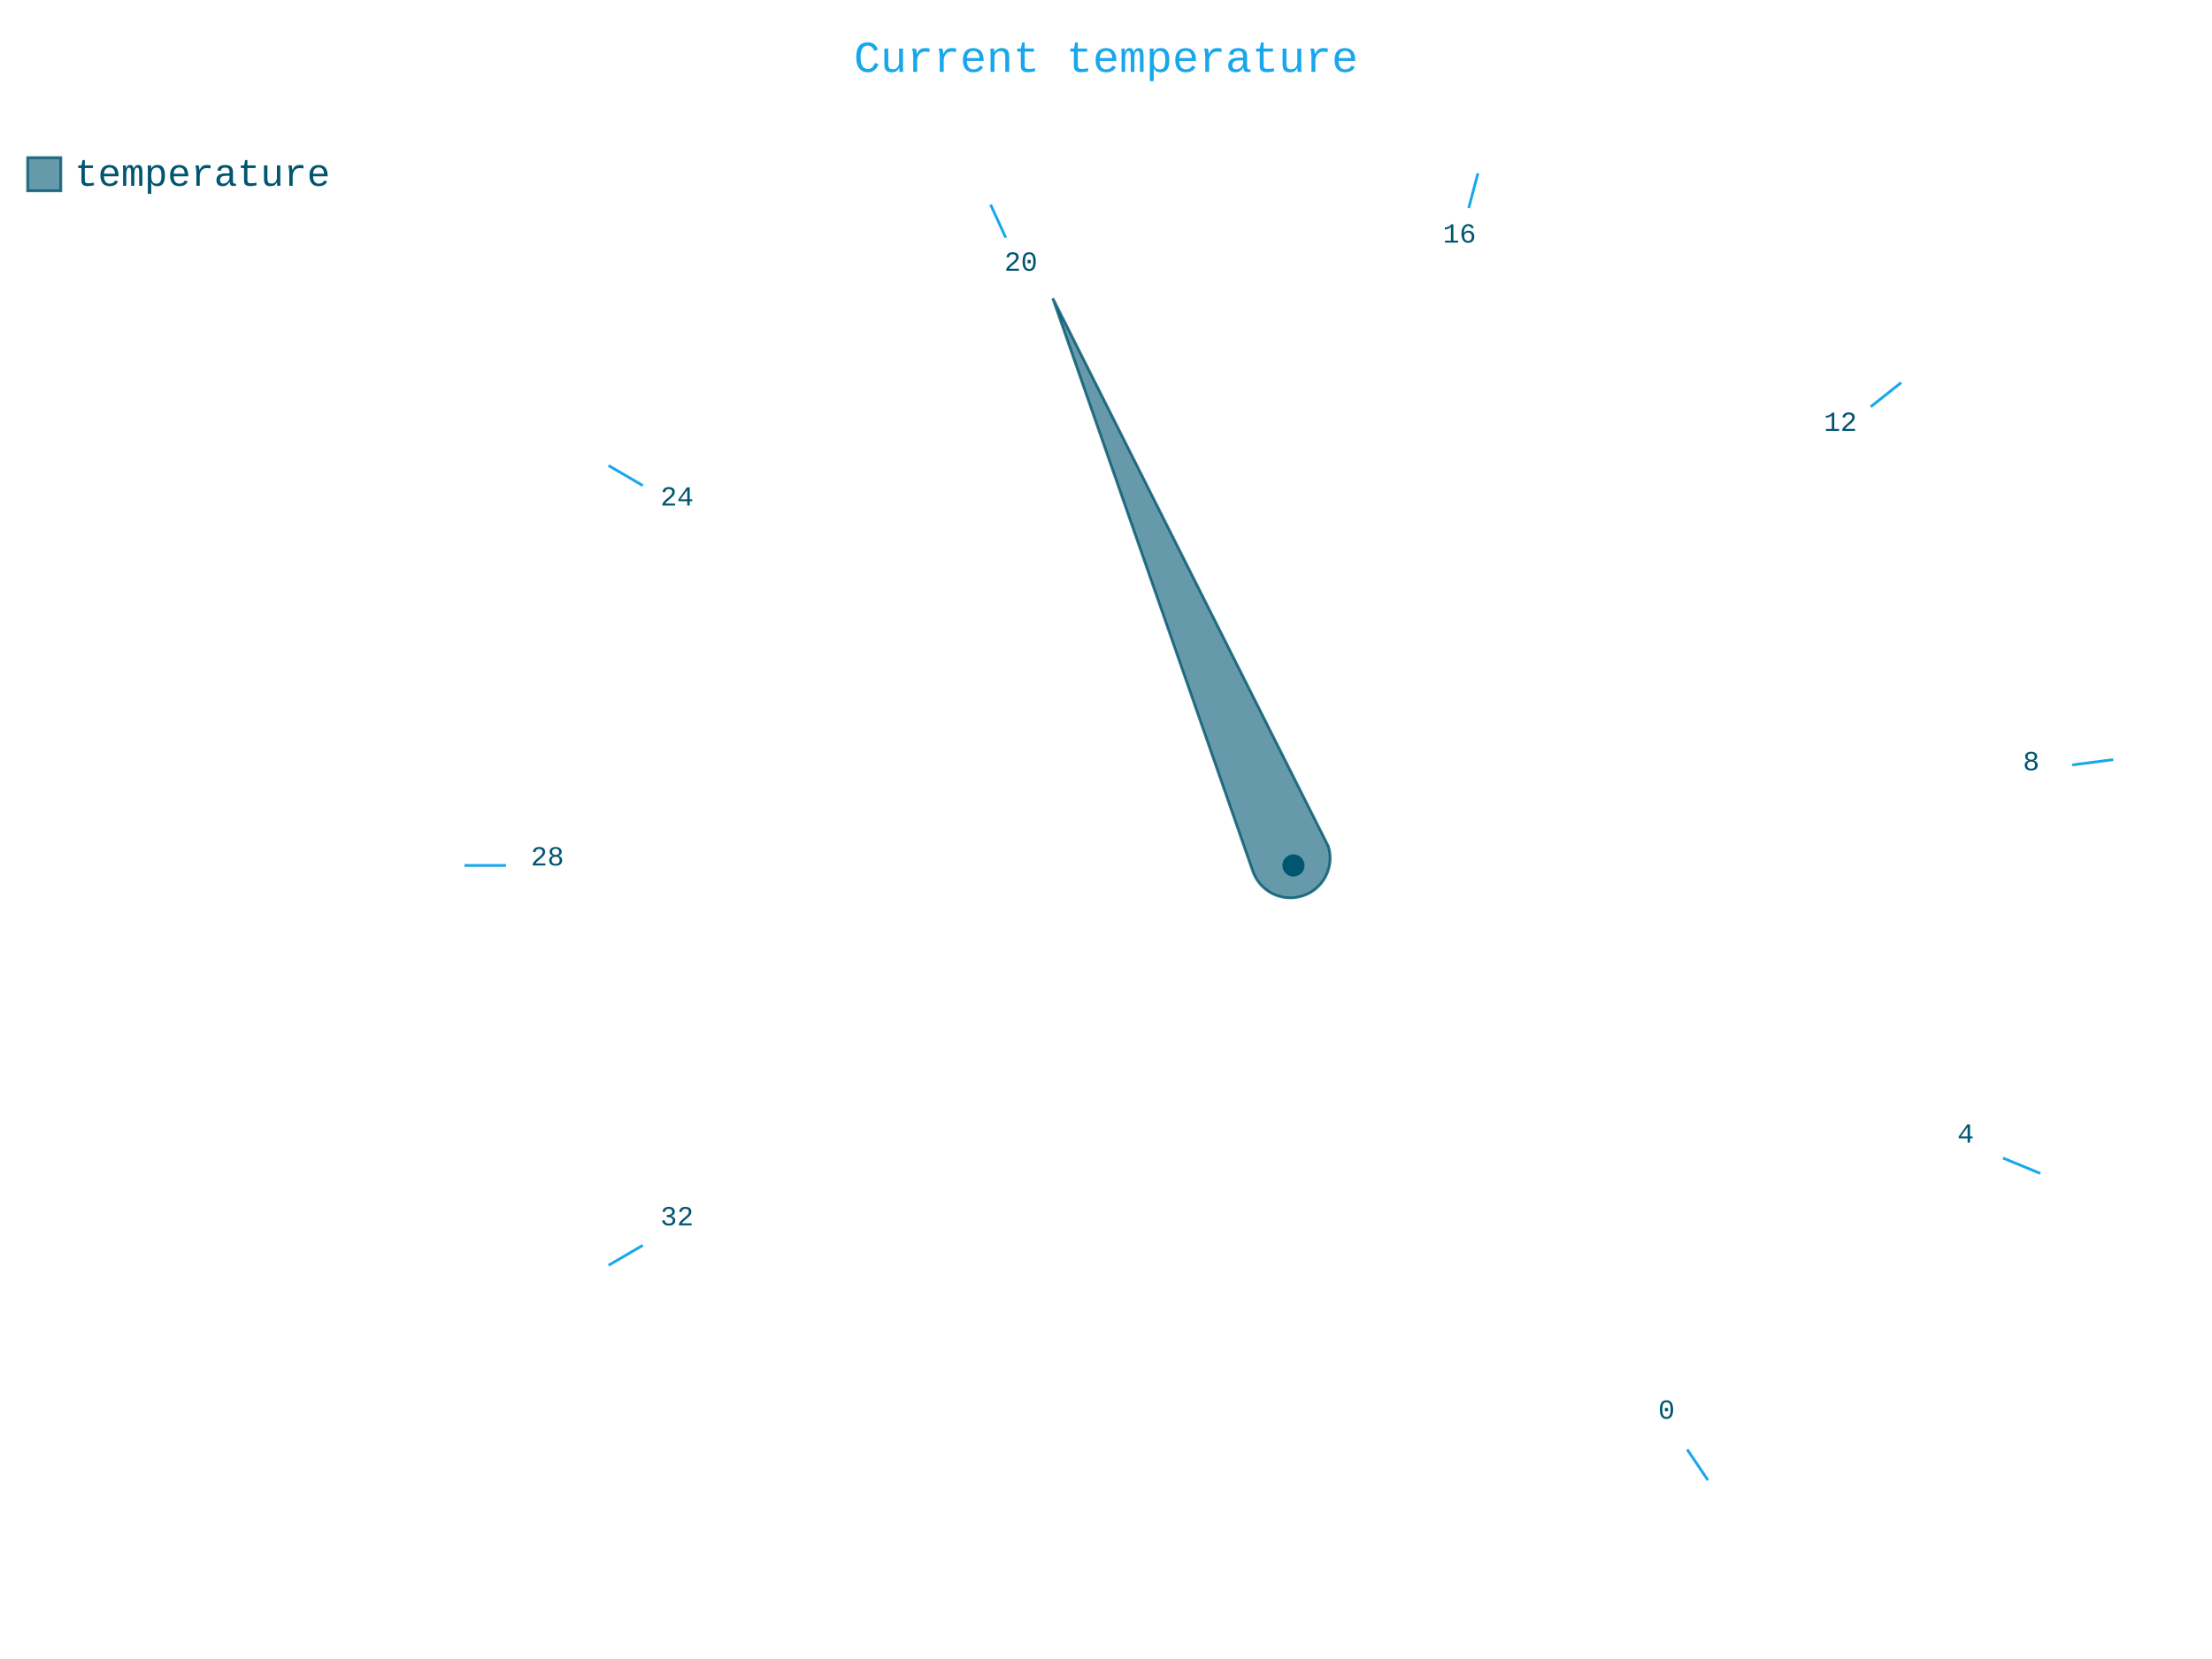
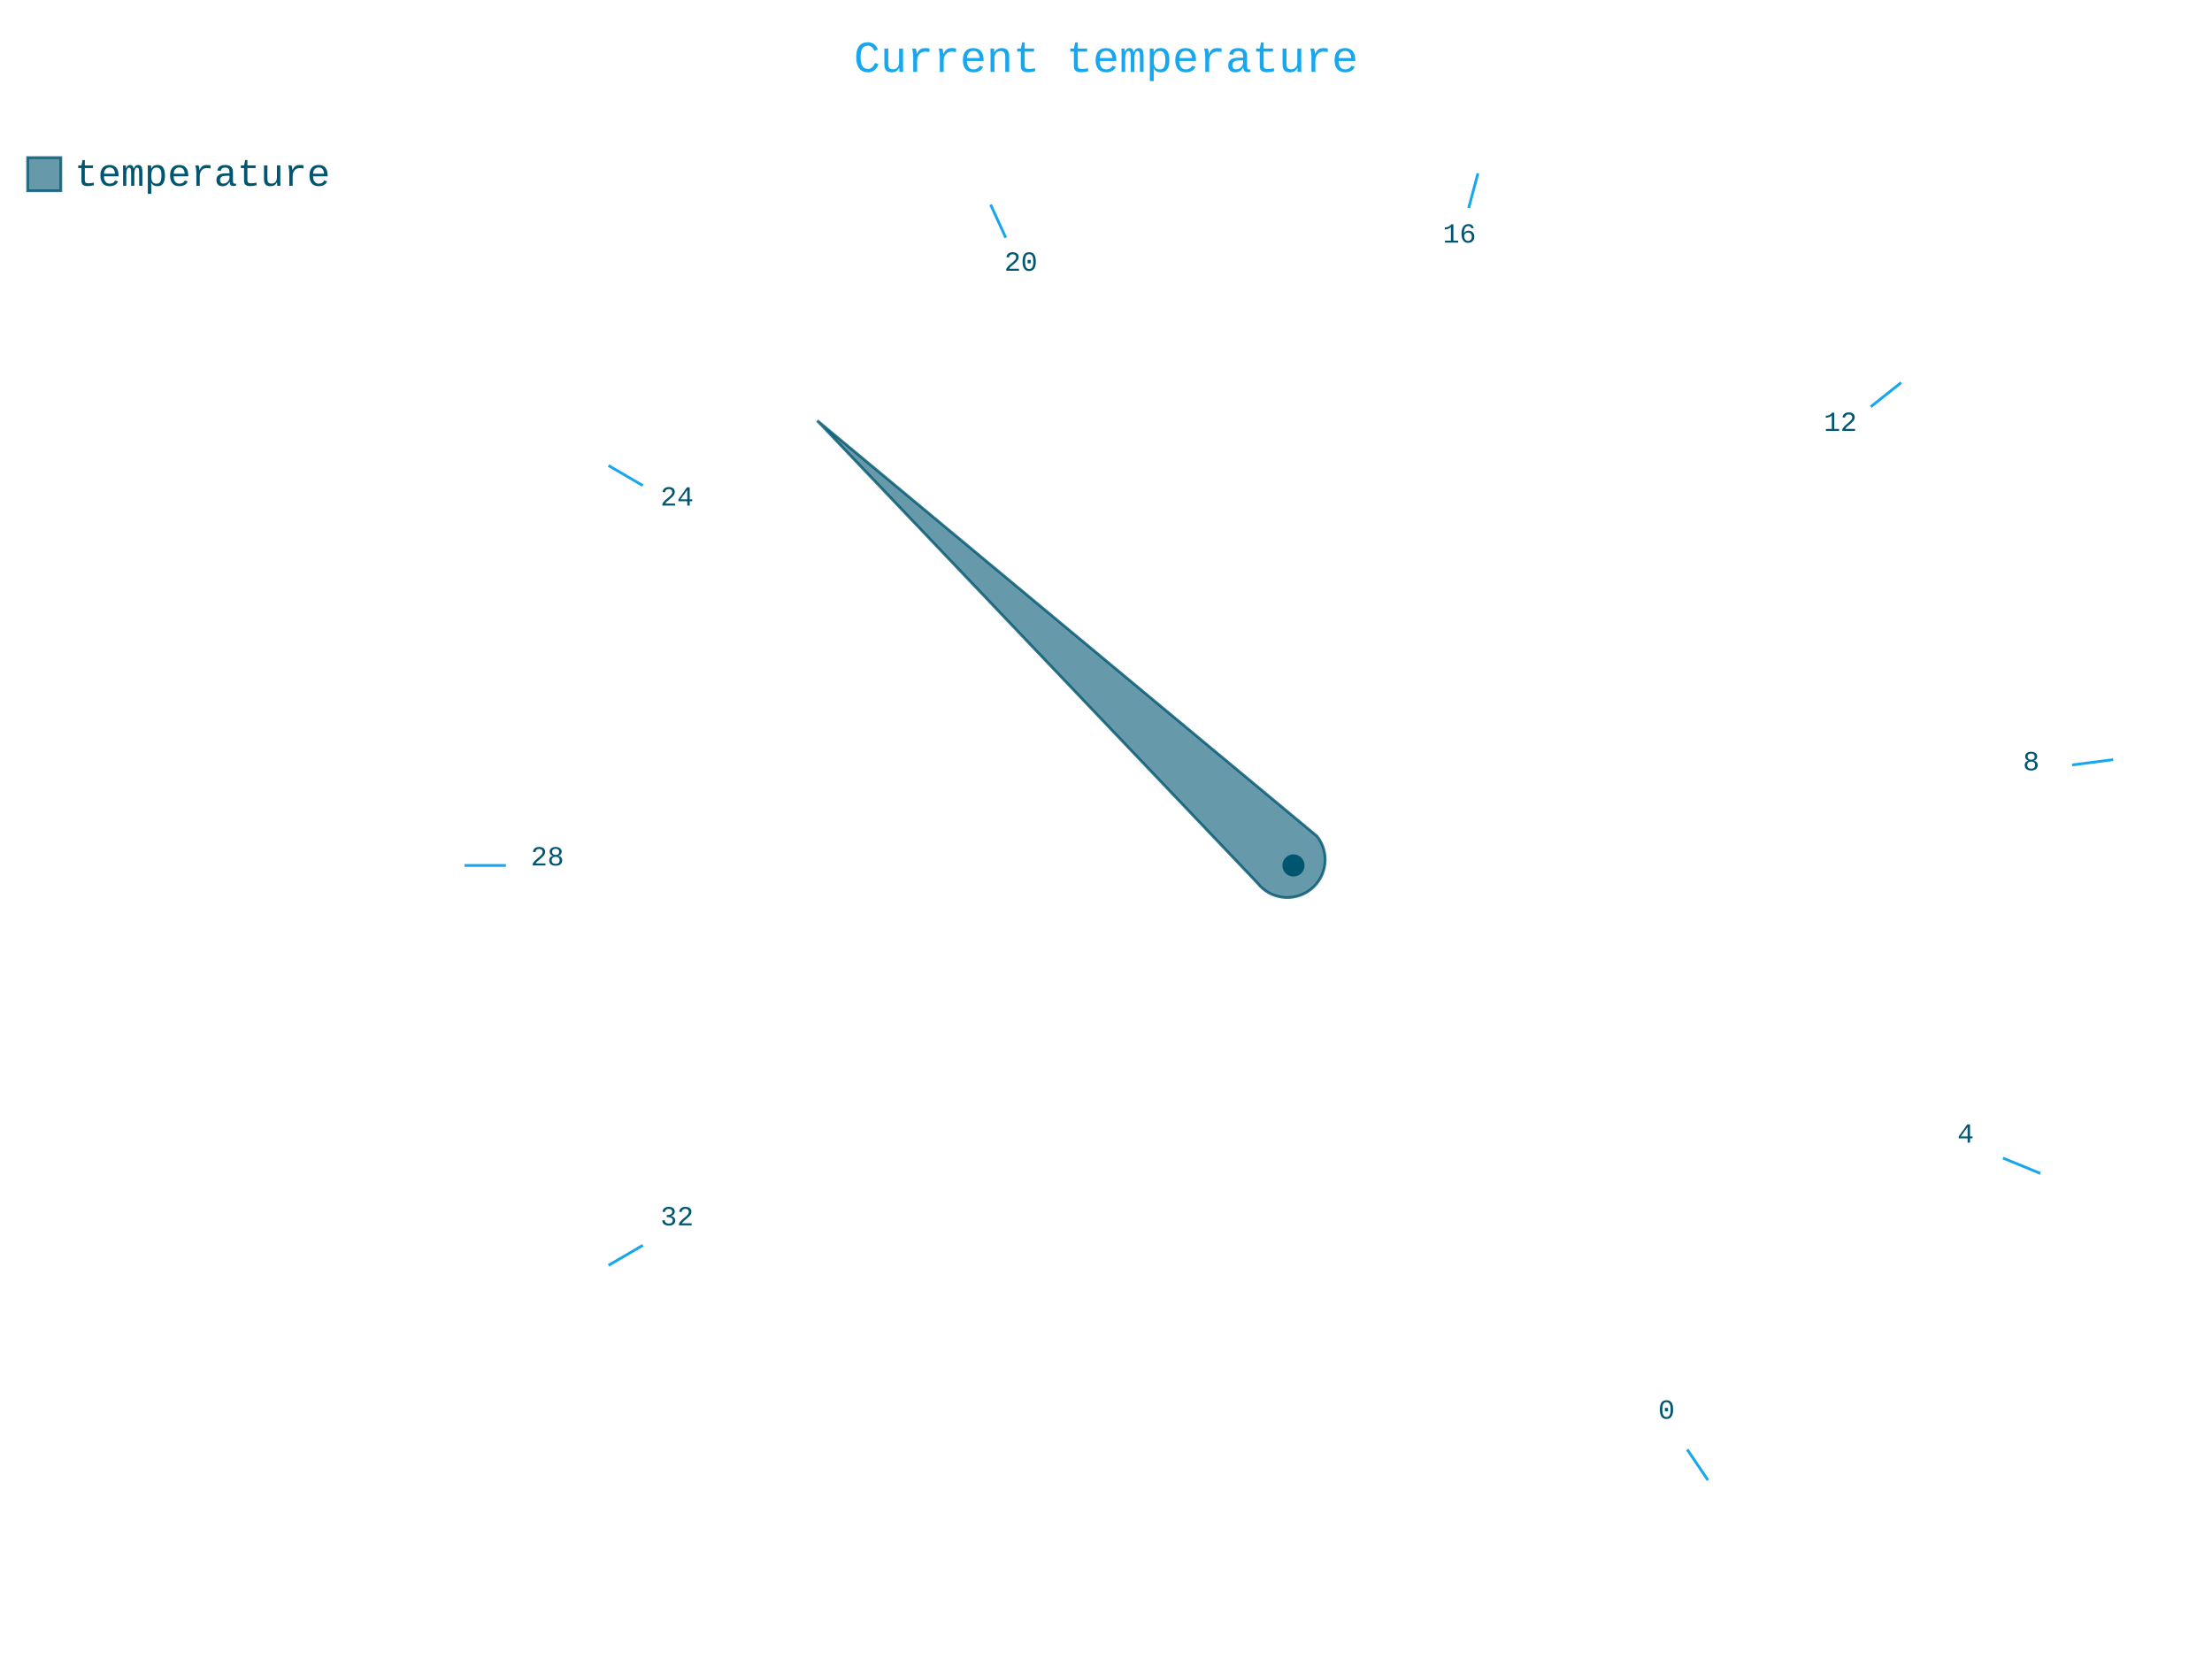
- <svg xmlns="http://www.w3.org/2000/svg" id="chart-561d1bc5-0e4e-475d-bcb3-6c6878b8fdcc" class="pygal-chart" viewBox="0 0 800 600">
+ <svg xmlns="http://www.w3.org/2000/svg" id="chart-3be6f020-df6e-436b-96c5-4aa17cb7e36c" class="pygal-chart" viewBox="0 0 800 600">
  <defs>
-     <style type="text/css">#chart-561d1bc5-0e4e-475d-bcb3-6c6878b8fdcc{-webkit-user-select:none;-webkit-font-smoothing:antialiased;font-family:Consolas,"Liberation Mono",Menlo,Courier,monospace}#chart-561d1bc5-0e4e-475d-bcb3-6c6878b8fdcc .title{font-family:Consolas,"Liberation Mono",Menlo,Courier,monospace;font-size:16px}#chart-561d1bc5-0e4e-475d-bcb3-6c6878b8fdcc .legends .legend text{font-family:Consolas,"Liberation Mono",Menlo,Courier,monospace;font-size:14px}#chart-561d1bc5-0e4e-475d-bcb3-6c6878b8fdcc .axis text{font-family:Consolas,"Liberation Mono",Menlo,Courier,monospace;font-size:10px}#chart-561d1bc5-0e4e-475d-bcb3-6c6878b8fdcc .axis text.major{font-family:Consolas,"Liberation Mono",Menlo,Courier,monospace;font-size:10px}#chart-561d1bc5-0e4e-475d-bcb3-6c6878b8fdcc .text-overlay text.value{font-family:Consolas,"Liberation Mono",Menlo,Courier,monospace;font-size:16px}#chart-561d1bc5-0e4e-475d-bcb3-6c6878b8fdcc .text-overlay text.label{font-family:Consolas,"Liberation Mono",Menlo,Courier,monospace;font-size:10px}#chart-561d1bc5-0e4e-475d-bcb3-6c6878b8fdcc .tooltip{font-family:Consolas,"Liberation Mono",Menlo,Courier,monospace;font-size:14px}#chart-561d1bc5-0e4e-475d-bcb3-6c6878b8fdcc text.no_data{font-family:Consolas,"Liberation Mono",Menlo,Courier,monospace;font-size:64px}
- #chart-561d1bc5-0e4e-475d-bcb3-6c6878b8fdcc{background-color:transparent}#chart-561d1bc5-0e4e-475d-bcb3-6c6878b8fdcc path,#chart-561d1bc5-0e4e-475d-bcb3-6c6878b8fdcc line,#chart-561d1bc5-0e4e-475d-bcb3-6c6878b8fdcc rect,#chart-561d1bc5-0e4e-475d-bcb3-6c6878b8fdcc circle{-webkit-transition:400ms ease-in;-moz-transition:400ms ease-in;transition:400ms ease-in}#chart-561d1bc5-0e4e-475d-bcb3-6c6878b8fdcc .graph &gt; .background{fill:transparent}#chart-561d1bc5-0e4e-475d-bcb3-6c6878b8fdcc .plot &gt; .background{fill:transparent}#chart-561d1bc5-0e4e-475d-bcb3-6c6878b8fdcc .graph{fill:#005570}#chart-561d1bc5-0e4e-475d-bcb3-6c6878b8fdcc text.no_data{fill:#18a7ed}#chart-561d1bc5-0e4e-475d-bcb3-6c6878b8fdcc .title{fill:#18a7ed}#chart-561d1bc5-0e4e-475d-bcb3-6c6878b8fdcc .legends .legend text{fill:#005570}#chart-561d1bc5-0e4e-475d-bcb3-6c6878b8fdcc .legends .legend:hover text{fill:#18a7ed}#chart-561d1bc5-0e4e-475d-bcb3-6c6878b8fdcc .axis .line{stroke:#18a7ed}#chart-561d1bc5-0e4e-475d-bcb3-6c6878b8fdcc .axis .guide.line{stroke:#630C0D}#chart-561d1bc5-0e4e-475d-bcb3-6c6878b8fdcc .axis .major.line{stroke:#005570}#chart-561d1bc5-0e4e-475d-bcb3-6c6878b8fdcc .axis text.major{fill:#18a7ed}#chart-561d1bc5-0e4e-475d-bcb3-6c6878b8fdcc .axis.y .guides:hover .guide.line,#chart-561d1bc5-0e4e-475d-bcb3-6c6878b8fdcc .line-graph .axis.x .guides:hover .guide.line,#chart-561d1bc5-0e4e-475d-bcb3-6c6878b8fdcc .stackedline-graph .axis.x .guides:hover .guide.line,#chart-561d1bc5-0e4e-475d-bcb3-6c6878b8fdcc .xy-graph .axis.x .guides:hover .guide.line{stroke:#18a7ed}#chart-561d1bc5-0e4e-475d-bcb3-6c6878b8fdcc .axis .guides:hover text{fill:#18a7ed}#chart-561d1bc5-0e4e-475d-bcb3-6c6878b8fdcc .reactive{fill-opacity:.6;stroke-opacity:.8}#chart-561d1bc5-0e4e-475d-bcb3-6c6878b8fdcc .ci{stroke:#005570}#chart-561d1bc5-0e4e-475d-bcb3-6c6878b8fdcc .reactive.active,#chart-561d1bc5-0e4e-475d-bcb3-6c6878b8fdcc .active .reactive{fill-opacity:.9;stroke-opacity:.9;stroke-width:4}#chart-561d1bc5-0e4e-475d-bcb3-6c6878b8fdcc .ci .reactive.active{stroke-width:1.5}#chart-561d1bc5-0e4e-475d-bcb3-6c6878b8fdcc .series text{fill:#18a7ed}#chart-561d1bc5-0e4e-475d-bcb3-6c6878b8fdcc .tooltip rect{fill:transparent;stroke:#18a7ed;-webkit-transition:opacity 400ms ease-in;-moz-transition:opacity 400ms ease-in;transition:opacity 400ms ease-in}#chart-561d1bc5-0e4e-475d-bcb3-6c6878b8fdcc .tooltip .label{fill:#005570}#chart-561d1bc5-0e4e-475d-bcb3-6c6878b8fdcc .tooltip .label{fill:#005570}#chart-561d1bc5-0e4e-475d-bcb3-6c6878b8fdcc .tooltip .legend{font-size:.8em;fill:#630C0D}#chart-561d1bc5-0e4e-475d-bcb3-6c6878b8fdcc .tooltip .x_label{font-size:.6em;fill:#18a7ed}#chart-561d1bc5-0e4e-475d-bcb3-6c6878b8fdcc .tooltip .xlink{font-size:.5em;text-decoration:underline}#chart-561d1bc5-0e4e-475d-bcb3-6c6878b8fdcc .tooltip .value{font-size:1.5em}#chart-561d1bc5-0e4e-475d-bcb3-6c6878b8fdcc .bound{font-size:.5em}#chart-561d1bc5-0e4e-475d-bcb3-6c6878b8fdcc .max-value{font-size:.75em;fill:#630C0D}#chart-561d1bc5-0e4e-475d-bcb3-6c6878b8fdcc .map-element{fill:transparent;stroke:#630C0D !important}#chart-561d1bc5-0e4e-475d-bcb3-6c6878b8fdcc .map-element .reactive{fill-opacity:inherit;stroke-opacity:inherit}#chart-561d1bc5-0e4e-475d-bcb3-6c6878b8fdcc .color-0,#chart-561d1bc5-0e4e-475d-bcb3-6c6878b8fdcc .color-0 a:visited{stroke:#005570;fill:#005570}#chart-561d1bc5-0e4e-475d-bcb3-6c6878b8fdcc .text-overlay .color-0 text{fill:black}
- #chart-561d1bc5-0e4e-475d-bcb3-6c6878b8fdcc text.no_data{text-anchor:middle}#chart-561d1bc5-0e4e-475d-bcb3-6c6878b8fdcc .guide.line{fill:none}#chart-561d1bc5-0e4e-475d-bcb3-6c6878b8fdcc .centered{text-anchor:middle}#chart-561d1bc5-0e4e-475d-bcb3-6c6878b8fdcc .title{text-anchor:middle}#chart-561d1bc5-0e4e-475d-bcb3-6c6878b8fdcc .legends .legend text{fill-opacity:1}#chart-561d1bc5-0e4e-475d-bcb3-6c6878b8fdcc .axis.x text{text-anchor:middle}#chart-561d1bc5-0e4e-475d-bcb3-6c6878b8fdcc .axis.x:not(.web) text[transform]{text-anchor:start}#chart-561d1bc5-0e4e-475d-bcb3-6c6878b8fdcc .axis.x:not(.web) text[transform].backwards{text-anchor:end}#chart-561d1bc5-0e4e-475d-bcb3-6c6878b8fdcc .axis.y text{text-anchor:end}#chart-561d1bc5-0e4e-475d-bcb3-6c6878b8fdcc .axis.y text[transform].backwards{text-anchor:start}#chart-561d1bc5-0e4e-475d-bcb3-6c6878b8fdcc .axis.y2 text{text-anchor:start}#chart-561d1bc5-0e4e-475d-bcb3-6c6878b8fdcc .axis.y2 text[transform].backwards{text-anchor:end}#chart-561d1bc5-0e4e-475d-bcb3-6c6878b8fdcc .axis .guide.line{stroke-dasharray:4,4}#chart-561d1bc5-0e4e-475d-bcb3-6c6878b8fdcc .axis .major.guide.line{stroke-dasharray:6,6}#chart-561d1bc5-0e4e-475d-bcb3-6c6878b8fdcc .horizontal .axis.y .guide.line,#chart-561d1bc5-0e4e-475d-bcb3-6c6878b8fdcc .horizontal .axis.y2 .guide.line,#chart-561d1bc5-0e4e-475d-bcb3-6c6878b8fdcc .vertical .axis.x .guide.line{opacity:0}#chart-561d1bc5-0e4e-475d-bcb3-6c6878b8fdcc .horizontal .axis.always_show .guide.line,#chart-561d1bc5-0e4e-475d-bcb3-6c6878b8fdcc .vertical .axis.always_show .guide.line{opacity:1 !important}#chart-561d1bc5-0e4e-475d-bcb3-6c6878b8fdcc .axis.y .guides:hover .guide.line,#chart-561d1bc5-0e4e-475d-bcb3-6c6878b8fdcc .axis.y2 .guides:hover .guide.line,#chart-561d1bc5-0e4e-475d-bcb3-6c6878b8fdcc .axis.x .guides:hover .guide.line{opacity:1}#chart-561d1bc5-0e4e-475d-bcb3-6c6878b8fdcc .axis .guides:hover text{opacity:1}#chart-561d1bc5-0e4e-475d-bcb3-6c6878b8fdcc .nofill{fill:none}#chart-561d1bc5-0e4e-475d-bcb3-6c6878b8fdcc .subtle-fill{fill-opacity:.2}#chart-561d1bc5-0e4e-475d-bcb3-6c6878b8fdcc .dot{stroke-width:1px;fill-opacity:1}#chart-561d1bc5-0e4e-475d-bcb3-6c6878b8fdcc .dot.active{stroke-width:5px}#chart-561d1bc5-0e4e-475d-bcb3-6c6878b8fdcc .dot.negative{fill:transparent}#chart-561d1bc5-0e4e-475d-bcb3-6c6878b8fdcc text,#chart-561d1bc5-0e4e-475d-bcb3-6c6878b8fdcc tspan{stroke:none !important}#chart-561d1bc5-0e4e-475d-bcb3-6c6878b8fdcc .series text.active{opacity:1}#chart-561d1bc5-0e4e-475d-bcb3-6c6878b8fdcc .tooltip rect{fill-opacity:.95;stroke-width:.5}#chart-561d1bc5-0e4e-475d-bcb3-6c6878b8fdcc .tooltip text{fill-opacity:1}#chart-561d1bc5-0e4e-475d-bcb3-6c6878b8fdcc .showable{visibility:hidden}#chart-561d1bc5-0e4e-475d-bcb3-6c6878b8fdcc .showable.shown{visibility:visible}#chart-561d1bc5-0e4e-475d-bcb3-6c6878b8fdcc .gauge-background{fill:rgba(229,229,229,1);stroke:none}#chart-561d1bc5-0e4e-475d-bcb3-6c6878b8fdcc .bg-lines{stroke:transparent;stroke-width:2px}</style>
+     <style type="text/css">#chart-3be6f020-df6e-436b-96c5-4aa17cb7e36c{-webkit-user-select:none;-webkit-font-smoothing:antialiased;font-family:Consolas,"Liberation Mono",Menlo,Courier,monospace}#chart-3be6f020-df6e-436b-96c5-4aa17cb7e36c .title{font-family:Consolas,"Liberation Mono",Menlo,Courier,monospace;font-size:16px}#chart-3be6f020-df6e-436b-96c5-4aa17cb7e36c .legends .legend text{font-family:Consolas,"Liberation Mono",Menlo,Courier,monospace;font-size:14px}#chart-3be6f020-df6e-436b-96c5-4aa17cb7e36c .axis text{font-family:Consolas,"Liberation Mono",Menlo,Courier,monospace;font-size:10px}#chart-3be6f020-df6e-436b-96c5-4aa17cb7e36c .axis text.major{font-family:Consolas,"Liberation Mono",Menlo,Courier,monospace;font-size:10px}#chart-3be6f020-df6e-436b-96c5-4aa17cb7e36c .text-overlay text.value{font-family:Consolas,"Liberation Mono",Menlo,Courier,monospace;font-size:16px}#chart-3be6f020-df6e-436b-96c5-4aa17cb7e36c .text-overlay text.label{font-family:Consolas,"Liberation Mono",Menlo,Courier,monospace;font-size:10px}#chart-3be6f020-df6e-436b-96c5-4aa17cb7e36c .tooltip{font-family:Consolas,"Liberation Mono",Menlo,Courier,monospace;font-size:14px}#chart-3be6f020-df6e-436b-96c5-4aa17cb7e36c text.no_data{font-family:Consolas,"Liberation Mono",Menlo,Courier,monospace;font-size:64px}
+ #chart-3be6f020-df6e-436b-96c5-4aa17cb7e36c{background-color:transparent}#chart-3be6f020-df6e-436b-96c5-4aa17cb7e36c path,#chart-3be6f020-df6e-436b-96c5-4aa17cb7e36c line,#chart-3be6f020-df6e-436b-96c5-4aa17cb7e36c rect,#chart-3be6f020-df6e-436b-96c5-4aa17cb7e36c circle{-webkit-transition:400ms ease-in;-moz-transition:400ms ease-in;transition:400ms ease-in}#chart-3be6f020-df6e-436b-96c5-4aa17cb7e36c .graph &gt; .background{fill:transparent}#chart-3be6f020-df6e-436b-96c5-4aa17cb7e36c .plot &gt; .background{fill:transparent}#chart-3be6f020-df6e-436b-96c5-4aa17cb7e36c .graph{fill:#005570}#chart-3be6f020-df6e-436b-96c5-4aa17cb7e36c text.no_data{fill:#18a7ed}#chart-3be6f020-df6e-436b-96c5-4aa17cb7e36c .title{fill:#18a7ed}#chart-3be6f020-df6e-436b-96c5-4aa17cb7e36c .legends .legend text{fill:#005570}#chart-3be6f020-df6e-436b-96c5-4aa17cb7e36c .legends .legend:hover text{fill:#18a7ed}#chart-3be6f020-df6e-436b-96c5-4aa17cb7e36c .axis .line{stroke:#18a7ed}#chart-3be6f020-df6e-436b-96c5-4aa17cb7e36c .axis .guide.line{stroke:#630C0D}#chart-3be6f020-df6e-436b-96c5-4aa17cb7e36c .axis .major.line{stroke:#005570}#chart-3be6f020-df6e-436b-96c5-4aa17cb7e36c .axis text.major{fill:#18a7ed}#chart-3be6f020-df6e-436b-96c5-4aa17cb7e36c .axis.y .guides:hover .guide.line,#chart-3be6f020-df6e-436b-96c5-4aa17cb7e36c .line-graph .axis.x .guides:hover .guide.line,#chart-3be6f020-df6e-436b-96c5-4aa17cb7e36c .stackedline-graph .axis.x .guides:hover .guide.line,#chart-3be6f020-df6e-436b-96c5-4aa17cb7e36c .xy-graph .axis.x .guides:hover .guide.line{stroke:#18a7ed}#chart-3be6f020-df6e-436b-96c5-4aa17cb7e36c .axis .guides:hover text{fill:#18a7ed}#chart-3be6f020-df6e-436b-96c5-4aa17cb7e36c .reactive{fill-opacity:.6;stroke-opacity:.8}#chart-3be6f020-df6e-436b-96c5-4aa17cb7e36c .ci{stroke:#005570}#chart-3be6f020-df6e-436b-96c5-4aa17cb7e36c .reactive.active,#chart-3be6f020-df6e-436b-96c5-4aa17cb7e36c .active .reactive{fill-opacity:.9;stroke-opacity:.9;stroke-width:4}#chart-3be6f020-df6e-436b-96c5-4aa17cb7e36c .ci .reactive.active{stroke-width:1.5}#chart-3be6f020-df6e-436b-96c5-4aa17cb7e36c .series text{fill:#18a7ed}#chart-3be6f020-df6e-436b-96c5-4aa17cb7e36c .tooltip rect{fill:transparent;stroke:#18a7ed;-webkit-transition:opacity 400ms ease-in;-moz-transition:opacity 400ms ease-in;transition:opacity 400ms ease-in}#chart-3be6f020-df6e-436b-96c5-4aa17cb7e36c .tooltip .label{fill:#005570}#chart-3be6f020-df6e-436b-96c5-4aa17cb7e36c .tooltip .label{fill:#005570}#chart-3be6f020-df6e-436b-96c5-4aa17cb7e36c .tooltip .legend{font-size:.8em;fill:#630C0D}#chart-3be6f020-df6e-436b-96c5-4aa17cb7e36c .tooltip .x_label{font-size:.6em;fill:#18a7ed}#chart-3be6f020-df6e-436b-96c5-4aa17cb7e36c .tooltip .xlink{font-size:.5em;text-decoration:underline}#chart-3be6f020-df6e-436b-96c5-4aa17cb7e36c .tooltip .value{font-size:1.5em}#chart-3be6f020-df6e-436b-96c5-4aa17cb7e36c .bound{font-size:.5em}#chart-3be6f020-df6e-436b-96c5-4aa17cb7e36c .max-value{font-size:.75em;fill:#630C0D}#chart-3be6f020-df6e-436b-96c5-4aa17cb7e36c .map-element{fill:transparent;stroke:#630C0D !important}#chart-3be6f020-df6e-436b-96c5-4aa17cb7e36c .map-element .reactive{fill-opacity:inherit;stroke-opacity:inherit}#chart-3be6f020-df6e-436b-96c5-4aa17cb7e36c .color-0,#chart-3be6f020-df6e-436b-96c5-4aa17cb7e36c .color-0 a:visited{stroke:#005570;fill:#005570}#chart-3be6f020-df6e-436b-96c5-4aa17cb7e36c .text-overlay .color-0 text{fill:black}
+ #chart-3be6f020-df6e-436b-96c5-4aa17cb7e36c text.no_data{text-anchor:middle}#chart-3be6f020-df6e-436b-96c5-4aa17cb7e36c .guide.line{fill:none}#chart-3be6f020-df6e-436b-96c5-4aa17cb7e36c .centered{text-anchor:middle}#chart-3be6f020-df6e-436b-96c5-4aa17cb7e36c .title{text-anchor:middle}#chart-3be6f020-df6e-436b-96c5-4aa17cb7e36c .legends .legend text{fill-opacity:1}#chart-3be6f020-df6e-436b-96c5-4aa17cb7e36c .axis.x text{text-anchor:middle}#chart-3be6f020-df6e-436b-96c5-4aa17cb7e36c .axis.x:not(.web) text[transform]{text-anchor:start}#chart-3be6f020-df6e-436b-96c5-4aa17cb7e36c .axis.x:not(.web) text[transform].backwards{text-anchor:end}#chart-3be6f020-df6e-436b-96c5-4aa17cb7e36c .axis.y text{text-anchor:end}#chart-3be6f020-df6e-436b-96c5-4aa17cb7e36c .axis.y text[transform].backwards{text-anchor:start}#chart-3be6f020-df6e-436b-96c5-4aa17cb7e36c .axis.y2 text{text-anchor:start}#chart-3be6f020-df6e-436b-96c5-4aa17cb7e36c .axis.y2 text[transform].backwards{text-anchor:end}#chart-3be6f020-df6e-436b-96c5-4aa17cb7e36c .axis .guide.line{stroke-dasharray:4,4}#chart-3be6f020-df6e-436b-96c5-4aa17cb7e36c .axis .major.guide.line{stroke-dasharray:6,6}#chart-3be6f020-df6e-436b-96c5-4aa17cb7e36c .horizontal .axis.y .guide.line,#chart-3be6f020-df6e-436b-96c5-4aa17cb7e36c .horizontal .axis.y2 .guide.line,#chart-3be6f020-df6e-436b-96c5-4aa17cb7e36c .vertical .axis.x .guide.line{opacity:0}#chart-3be6f020-df6e-436b-96c5-4aa17cb7e36c .horizontal .axis.always_show .guide.line,#chart-3be6f020-df6e-436b-96c5-4aa17cb7e36c .vertical .axis.always_show .guide.line{opacity:1 !important}#chart-3be6f020-df6e-436b-96c5-4aa17cb7e36c .axis.y .guides:hover .guide.line,#chart-3be6f020-df6e-436b-96c5-4aa17cb7e36c .axis.y2 .guides:hover .guide.line,#chart-3be6f020-df6e-436b-96c5-4aa17cb7e36c .axis.x .guides:hover .guide.line{opacity:1}#chart-3be6f020-df6e-436b-96c5-4aa17cb7e36c .axis .guides:hover text{opacity:1}#chart-3be6f020-df6e-436b-96c5-4aa17cb7e36c .nofill{fill:none}#chart-3be6f020-df6e-436b-96c5-4aa17cb7e36c .subtle-fill{fill-opacity:.2}#chart-3be6f020-df6e-436b-96c5-4aa17cb7e36c .dot{stroke-width:1px;fill-opacity:1}#chart-3be6f020-df6e-436b-96c5-4aa17cb7e36c .dot.active{stroke-width:5px}#chart-3be6f020-df6e-436b-96c5-4aa17cb7e36c .dot.negative{fill:transparent}#chart-3be6f020-df6e-436b-96c5-4aa17cb7e36c text,#chart-3be6f020-df6e-436b-96c5-4aa17cb7e36c tspan{stroke:none !important}#chart-3be6f020-df6e-436b-96c5-4aa17cb7e36c .series text.active{opacity:1}#chart-3be6f020-df6e-436b-96c5-4aa17cb7e36c .tooltip rect{fill-opacity:.95;stroke-width:.5}#chart-3be6f020-df6e-436b-96c5-4aa17cb7e36c .tooltip text{fill-opacity:1}#chart-3be6f020-df6e-436b-96c5-4aa17cb7e36c .showable{visibility:hidden}#chart-3be6f020-df6e-436b-96c5-4aa17cb7e36c .showable.shown{visibility:visible}#chart-3be6f020-df6e-436b-96c5-4aa17cb7e36c .gauge-background{fill:rgba(229,229,229,1);stroke:none}#chart-3be6f020-df6e-436b-96c5-4aa17cb7e36c .bg-lines{stroke:transparent;stroke-width:2px}</style>
  </defs>
  <g class="graph gauge-graph vertical">
    <rect class="background" height="600" width="800" x="0" y="0" />
    <g class="plot" transform="translate(156, 46)">
      <rect class="background" height="534" width="623.6" x="0" y="0" />
      <g class="axis x gauge">
        <g class="guides">
          <path class="line" d="M454.209 478.219 L461.704 489.335 Z" />
          <path class="guide line major" d="M311.8 267 L454.209 478.219 Z" />
          <text x="446.713" y="467.102">0</text>
        </g>
        <g class="guides">
          <path class="line" d="M568.412 372.822 L581.917 378.391 Z" />
          <path class="guide line " d="M311.8 267 L568.412 372.822 Z" />
          <text x="554.906" y="367.252">4</text>
        </g>
        <g class="guides">
          <path class="line" d="M593.436 230.649 L608.259 228.736 Z" />
          <path class="guide line " d="M311.8 267 L593.436 230.649 Z" />
          <text x="578.613" y="232.563">8</text>
        </g>
        <g class="guides">
          <path class="line" d="M520.586 101.11 L531.575 92.379 Z" />
          <path class="guide line " d="M311.8 267 L520.586 101.11 Z" />
          <text x="509.597" y="109.841">12</text>
        </g>
        <g class="guides">
          <path class="line" d="M375.178 29.221 L378.513 16.706 Z" />
          <path class="guide line " d="M311.8 267 L375.178 29.221 Z" />
          <text x="371.842" y="41.735">16</text>
        </g>
        <g class="guides">
          <path class="line" d="M207.745 39.965 L202.268 28.016 Z" />
          <path class="guide line " d="M311.8 267 L207.745 39.965 Z" />
          <text x="213.221" y="51.914">20</text>
        </g>
        <g class="guides">
          <path class="line" d="M76.473 129.609 L64.087 122.378 Z" />
          <path class="guide line " d="M311.8 267 L76.473 129.609 Z" />
          <text x="88.859" y="136.841">24</text>
        </g>
        <g class="guides">
          <path class="line" d="M26.983 267 L11.992 267 Z" />
          <path class="guide line " d="M311.8 267 L26.983 267 Z" />
          <text x="41.973" y="267">28</text>
        </g>
        <g class="guides">
          <path class="line" d="M76.473 404.391 L64.087 411.622 Z" />
          <path class="guide line major" d="M311.8 267 L76.473 404.391 Z" />
          <text x="88.859" y="397.159">32</text>
        </g>
      </g>
      <g class="axis y gauge">
        <circle cx="311.8" cy="267.0" r="4" />
      </g>
      <g class="series serie-0 color-0">
        <g class="dots">
-           <path class="line reactive tooltip-trigger" d="M 224.76 61.902 L 324.411 260.06 A 0.05 0.05 1 0 1 296.928 268.612 Z" />
+           <path class="line reactive tooltip-trigger" d="M 139.588 106.147 L 320.34 256.45 A 0.05 0.05 1 0 1 298.786 273.371 Z" />
        </g>
      </g>
    </g>
    <g class="titles">
      <text class="title plot_title" x="400.0" y="26">Current temperature</text>
    </g>
    <g class="plot overlay" transform="translate(156, 46)">
      <g class="series serie-0 color-0" />
    </g>
    <g class="plot text-overlay" transform="translate(156, 46)">
      <g class="series serie-0 color-0" />
    </g>
    <g class="plot tooltip-overlay" transform="translate(156, 46)">
      <g class="tooltip" style="opacity: 0" transform="translate(0 0)">
        <rect class="tooltip-box" height="0" rx="0" ry="0" width="0" />
        <g class="text" />
      </g>
    </g>
    <g class="legends" transform="translate(10, 56)">
      <g class="legend reactive activate-serie" id="activate-serie-0">
        <rect class="color-0 reactive" height="12" width="12" x="0.0" y="1.0" />
        <text x="17.0" y="11.2">temperature</text>
      </g>
    </g>
    <g class="legends" transform="translate(790, 56)" />
  </g>
</svg>
